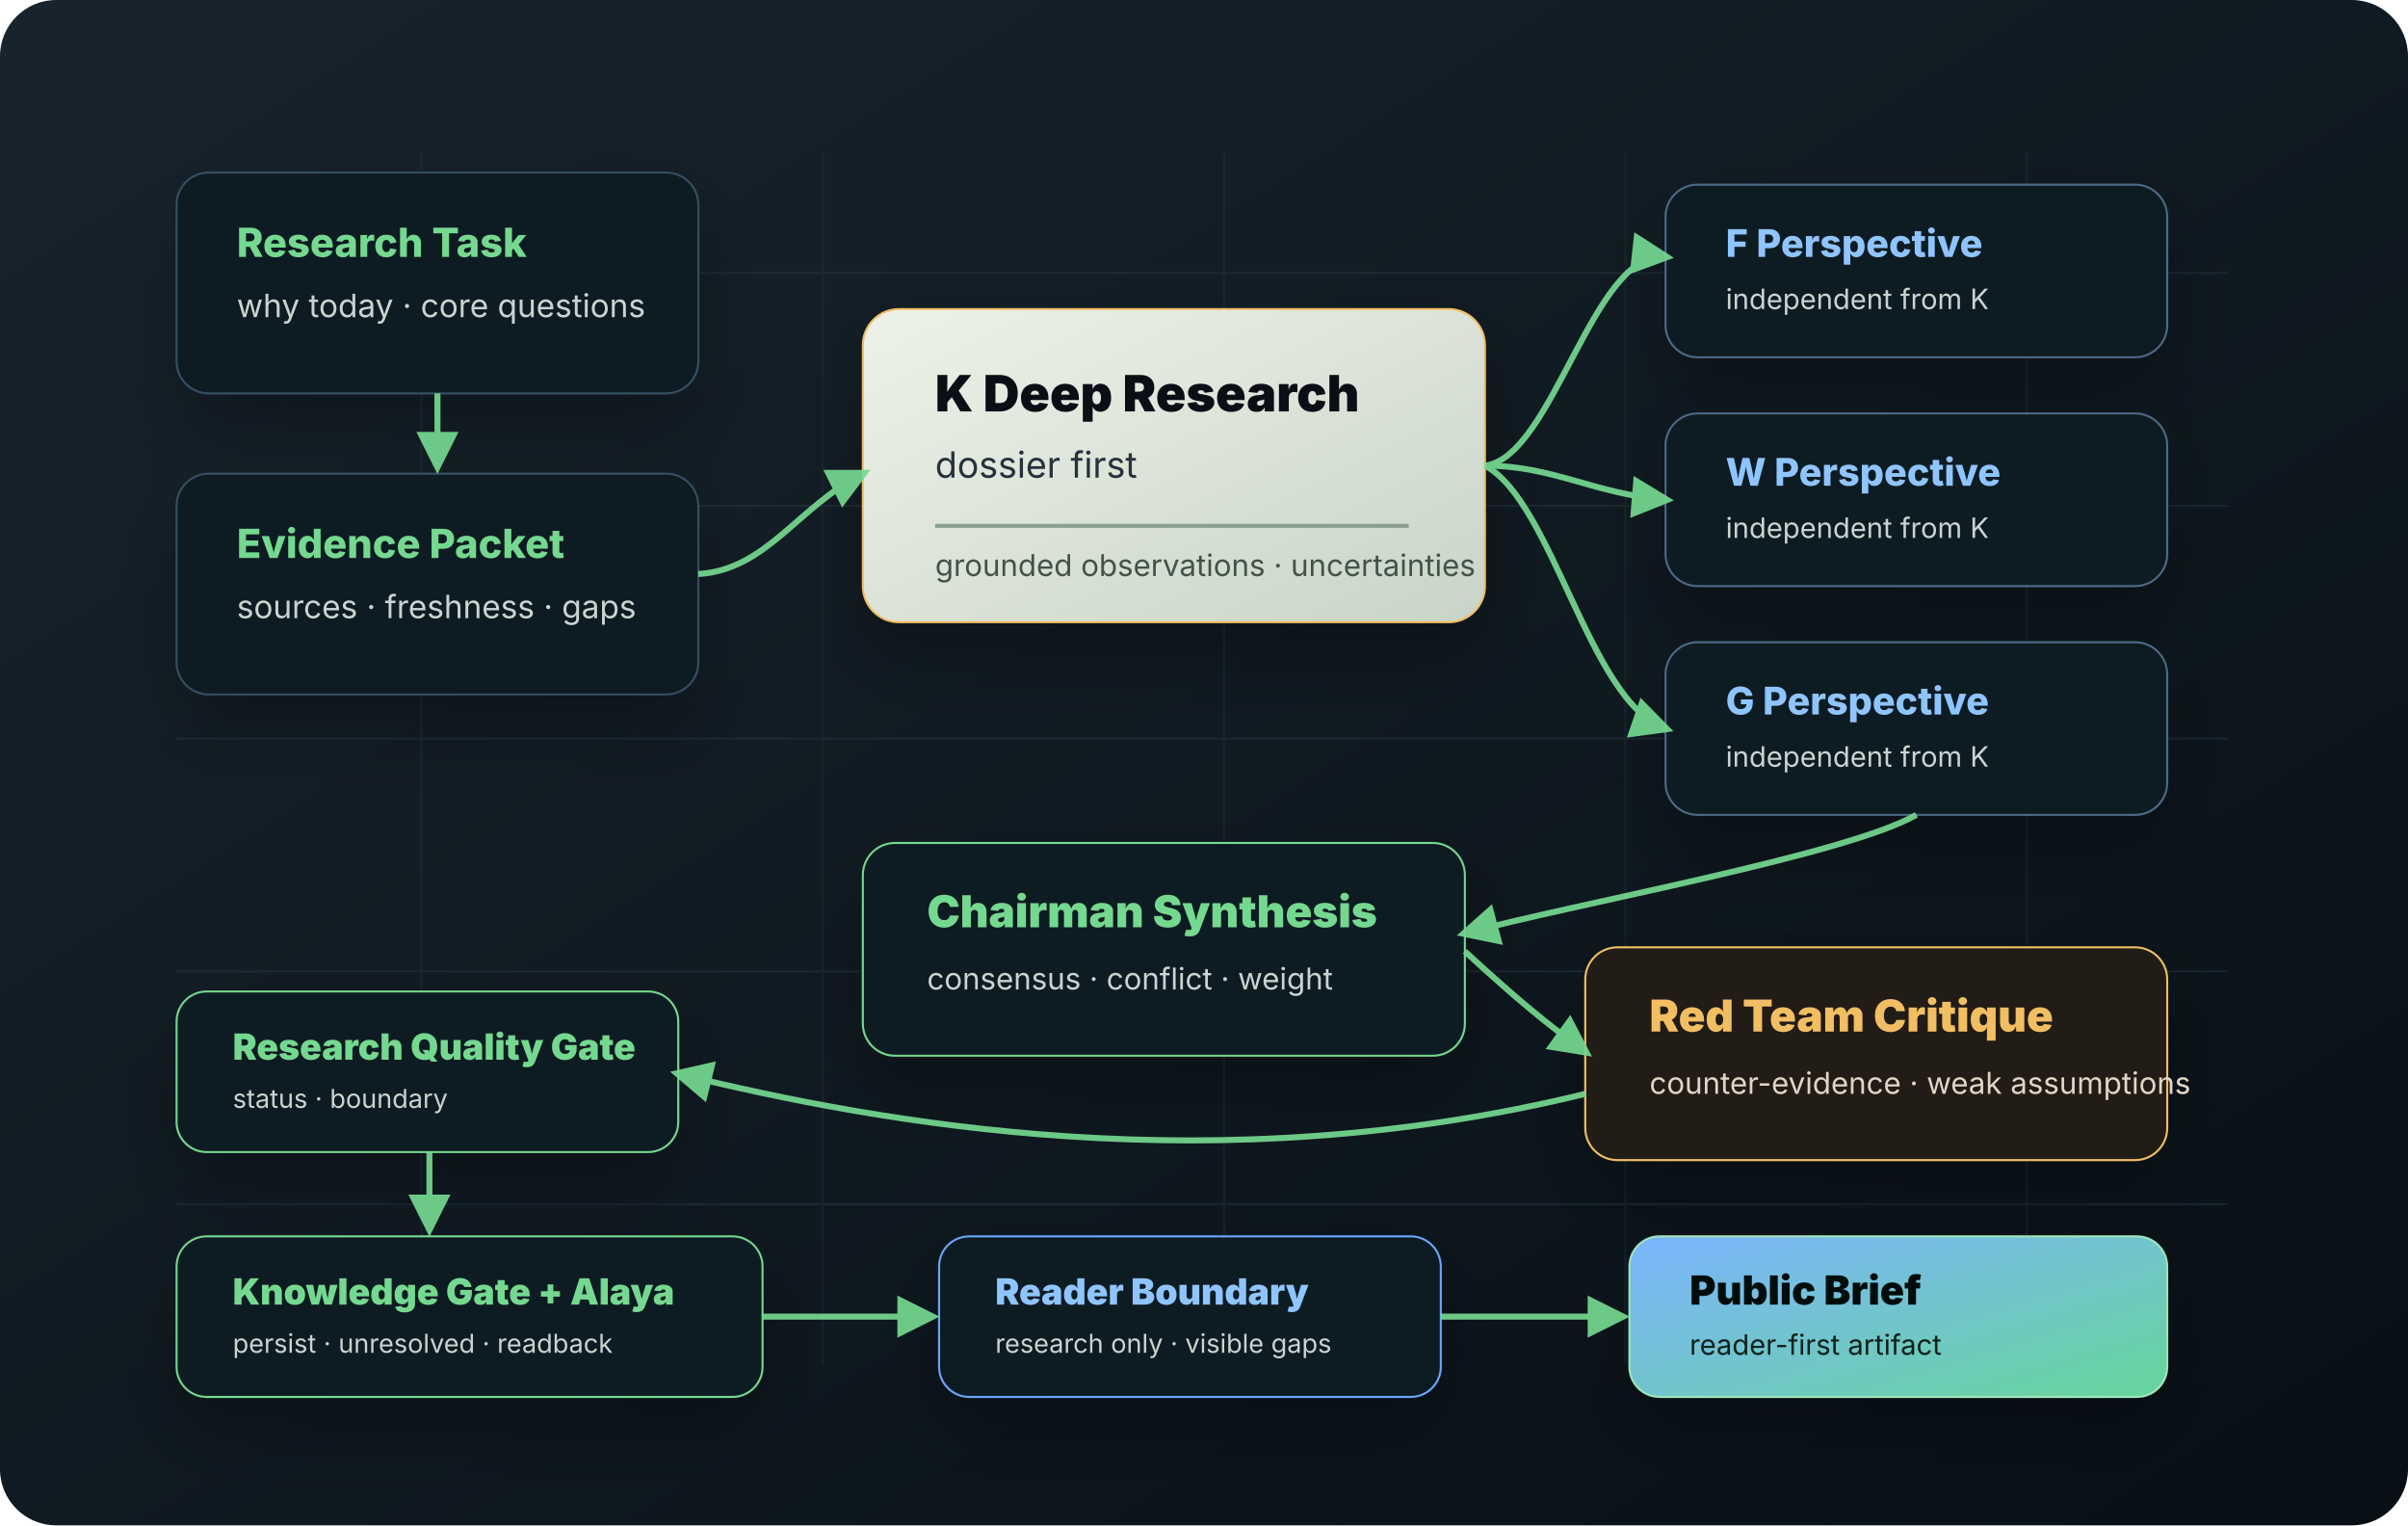
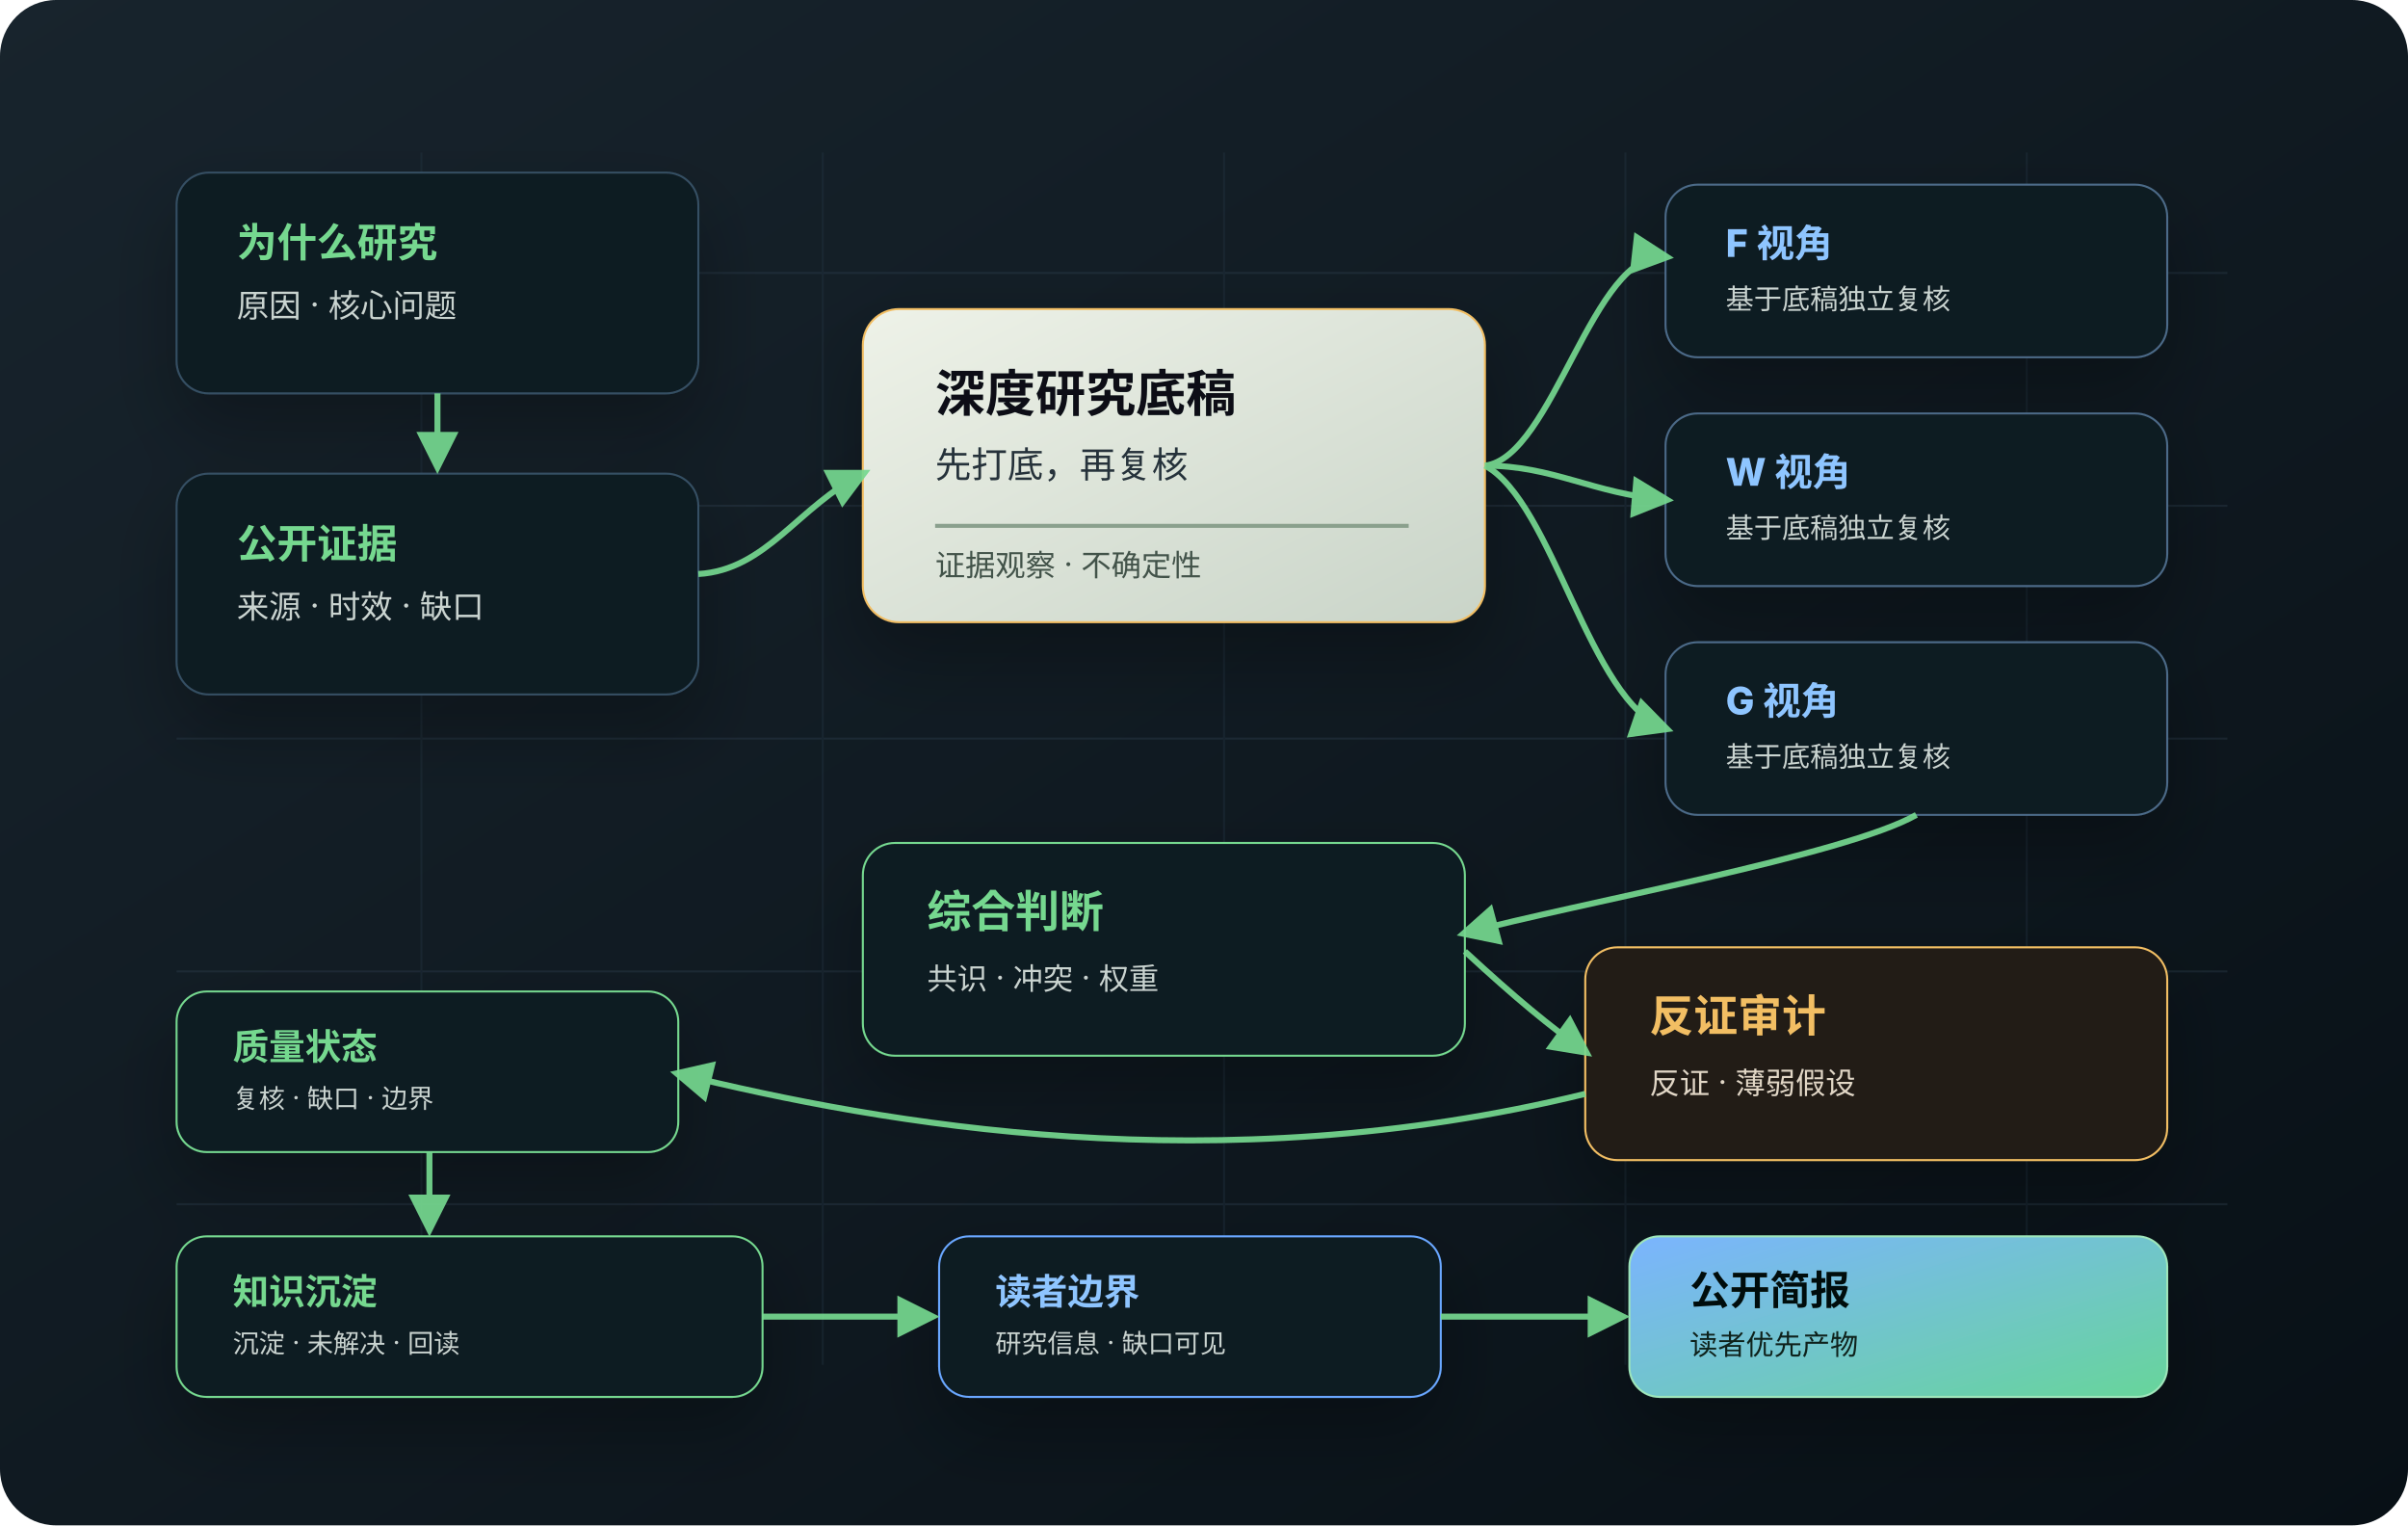
<svg xmlns="http://www.w3.org/2000/svg" viewBox="0 0 1200 760" role="img" aria-labelledby="title desc">
  <defs>
    <linearGradient id="bg" x1="0" x2="1" y1="0" y2="1">
      <stop offset="0" stop-color="#18242d" />
      <stop offset="1" stop-color="#081016" />
    </linearGradient>
    <linearGradient id="paper" x1="0" x2="1" y1="0" y2="1">
      <stop offset="0" stop-color="#eef2e8" />
      <stop offset="1" stop-color="#c9d4c8" />
    </linearGradient>
    <linearGradient id="blue" x1="0" x2="1" y1="0" y2="1">
      <stop offset="0" stop-color="#7bb4ff" />
      <stop offset="1" stop-color="#67d59a" />
    </linearGradient>
    <filter id="shadow" x="-20%" y="-20%" width="140%" height="140%">
      <feDropShadow dx="0" dy="18" stdDeviation="18" flood-color="#000" flood-opacity=".28" />
    </filter>
    <marker id="arrow" viewBox="0 0 10 10" refX="8" refY="5" markerWidth="7" markerHeight="7" orient="auto-start-reverse">
      <path d="M 0 0 L 10 5 L 0 10 z" fill="#75d88f" />
    </marker>
  </defs>
  <rect width="1200" height="760" rx="28" fill="url(#bg)" />
  <g opacity=".34">
    <path d="M88 136H1110M88 252H1110M88 368H1110M88 484H1110M88 600H1110" stroke="#324454" stroke-width="1" />
    <path d="M210 76V680M410 76V680M610 76V680M810 76V680M1010 76V680" stroke="#263848" stroke-width="1" />
  </g>
  <g filter="url(#shadow)">
    <rect x="88" y="86" width="260" height="110" rx="16" fill="#101a22" stroke="#355064" />
-     <text x="118" y="128" fill="#75d88f" font-family="Inter, Arial" font-size="20" font-weight="800">Research Task</text>
-     <text x="118" y="158" fill="#c9d4d0" font-family="Inter, Arial" font-size="16">why today · core questions</text>
+     <text x="118" y="128" fill="#75d88f" font-family="Inter, Arial" font-size="20" font-weight="800">为什么研究</text>
+     <text x="118" y="158" fill="#c9d4d0" font-family="Inter, Arial" font-size="16">原因 · 核心问题</text>
    <rect x="88" y="236" width="260" height="110" rx="16" fill="#101a22" stroke="#355064" />
-     <text x="118" y="278" fill="#75d88f" font-family="Inter, Arial" font-size="20" font-weight="800">Evidence Packet</text>
-     <text x="118" y="308" fill="#c9d4d0" font-family="Inter, Arial" font-size="16">sources · freshness · gaps</text>
+     <text x="118" y="278" fill="#75d88f" font-family="Inter, Arial" font-size="20" font-weight="800">公开证据</text>
+     <text x="118" y="308" fill="#c9d4d0" font-family="Inter, Arial" font-size="16">来源 · 时效 · 缺口</text>
    <rect x="430" y="154" width="310" height="156" rx="18" fill="url(#paper)" stroke="#f2be63" />
-     <text x="466" y="205" fill="#0b1117" font-family="Inter, Arial" font-size="25" font-weight="900">K Deep Research</text>
-     <text x="466" y="238" fill="#25323a" font-family="Inter, Arial" font-size="18">dossier first</text>
+     <text x="466" y="205" fill="#0b1117" font-family="Inter, Arial" font-size="25" font-weight="900">深度研究底稿</text>
+     <text x="466" y="238" fill="#25323a" font-family="Inter, Arial" font-size="18">先打底，再复核</text>
    <path d="M466 262H702" stroke="#8aa08d" stroke-width="2" />
-     <text x="466" y="287" fill="#43534a" font-family="Inter, Arial" font-size="15">grounded observations · uncertainties</text>
+     <text x="466" y="287" fill="#43534a" font-family="Inter, Arial" font-size="15">证据观察 · 不确定性</text>
    <rect x="830" y="92" width="250" height="86" rx="16" fill="#101a22" stroke="#4c6b88" />
-     <text x="860" y="128" fill="#8ec5ff" font-family="Inter, Arial" font-size="19" font-weight="800">F Perspective</text>
-     <text x="860" y="154" fill="#c9d4d0" font-family="Inter, Arial" font-size="14">independent from K</text>
+     <text x="860" y="128" fill="#8ec5ff" font-family="Inter, Arial" font-size="19" font-weight="800">F 视角</text>
+     <text x="860" y="154" fill="#c9d4d0" font-family="Inter, Arial" font-size="14">基于底稿独立复核</text>
    <rect x="830" y="206" width="250" height="86" rx="16" fill="#101a22" stroke="#4c6b88" />
-     <text x="860" y="242" fill="#8ec5ff" font-family="Inter, Arial" font-size="19" font-weight="800">W Perspective</text>
-     <text x="860" y="268" fill="#c9d4d0" font-family="Inter, Arial" font-size="14">independent from K</text>
+     <text x="860" y="242" fill="#8ec5ff" font-family="Inter, Arial" font-size="19" font-weight="800">W 视角</text>
+     <text x="860" y="268" fill="#c9d4d0" font-family="Inter, Arial" font-size="14">基于底稿独立复核</text>
    <rect x="830" y="320" width="250" height="86" rx="16" fill="#101a22" stroke="#4c6b88" />
-     <text x="860" y="356" fill="#8ec5ff" font-family="Inter, Arial" font-size="19" font-weight="800">G Perspective</text>
-     <text x="860" y="382" fill="#c9d4d0" font-family="Inter, Arial" font-size="14">independent from K</text>
+     <text x="860" y="356" fill="#8ec5ff" font-family="Inter, Arial" font-size="19" font-weight="800">G 视角</text>
+     <text x="860" y="382" fill="#c9d4d0" font-family="Inter, Arial" font-size="14">基于底稿独立复核</text>
    <rect x="430" y="420" width="300" height="106" rx="16" fill="#101a22" stroke="#75d88f" />
-     <text x="462" y="462" fill="#75d88f" font-family="Inter, Arial" font-size="22" font-weight="900">Chairman Synthesis</text>
-     <text x="462" y="493" fill="#c9d4d0" font-family="Inter, Arial" font-size="15">consensus · conflict · weight</text>
+     <text x="462" y="462" fill="#75d88f" font-family="Inter, Arial" font-size="22" font-weight="900">综合判断</text>
+     <text x="462" y="493" fill="#c9d4d0" font-family="Inter, Arial" font-size="15">共识 · 冲突 · 权重</text>
    <rect x="790" y="472" width="290" height="106" rx="16" fill="#201c19" stroke="#f2be63" />
-     <text x="822" y="514" fill="#f2be63" font-family="Inter, Arial" font-size="22" font-weight="900">Red Team Critique</text>
-     <text x="822" y="545" fill="#e1d6c5" font-family="Inter, Arial" font-size="15">counter-evidence · weak assumptions</text>
+     <text x="822" y="514" fill="#f2be63" font-family="Inter, Arial" font-size="22" font-weight="900">反证审计</text>
+     <text x="822" y="545" fill="#e1d6c5" font-family="Inter, Arial" font-size="15">反证 · 薄弱假设</text>
    <rect x="88" y="494" width="250" height="80" rx="15" fill="#101a22" stroke="#75d88f" />
-     <text x="116" y="528" fill="#75d88f" font-family="Inter, Arial" font-size="18" font-weight="900">Research Quality Gate</text>
-     <text x="116" y="552" fill="#c9d4d0" font-family="Inter, Arial" font-size="13">status · boundary</text>
+     <text x="116" y="528" fill="#75d88f" font-family="Inter, Arial" font-size="18" font-weight="900">质量状态</text>
+     <text x="116" y="552" fill="#c9d4d0" font-family="Inter, Arial" font-size="13">复核 · 缺口 · 边界</text>
    <rect x="88" y="616" width="292" height="80" rx="15" fill="#101a22" stroke="#75d88f" />
-     <text x="116" y="650" fill="#75d88f" font-family="Inter, Arial" font-size="18" font-weight="900">Knowledge Gate + Alaya</text>
-     <text x="116" y="674" fill="#c9d4d0" font-family="Inter, Arial" font-size="13">persist · unresolved · readback</text>
+     <text x="116" y="650" fill="#75d88f" font-family="Inter, Arial" font-size="18" font-weight="900">知识沉淀</text>
+     <text x="116" y="674" fill="#c9d4d0" font-family="Inter, Arial" font-size="13">沉淀 · 未解决 · 回读</text>
    <rect x="468" y="616" width="250" height="80" rx="15" fill="#101a22" stroke="#69a7ff" />
-     <text x="496" y="650" fill="#8ec5ff" font-family="Inter, Arial" font-size="18" font-weight="900">Reader Boundary</text>
-     <text x="496" y="674" fill="#c9d4d0" font-family="Inter, Arial" font-size="13">research only · visible gaps</text>
+     <text x="496" y="650" fill="#8ec5ff" font-family="Inter, Arial" font-size="18" font-weight="900">读者边界</text>
+     <text x="496" y="674" fill="#c9d4d0" font-family="Inter, Arial" font-size="13">研究信息 · 缺口可见</text>
    <rect x="812" y="616" width="268" height="80" rx="15" fill="url(#blue)" stroke="#9ee5ba" />
-     <text x="842" y="650" fill="#06100a" font-family="Inter, Arial" font-size="20" font-weight="900">Public Brief</text>
-     <text x="842" y="675" fill="#10201a" font-family="Inter, Arial" font-size="14">reader-first artifact</text>
+     <text x="842" y="650" fill="#06100a" font-family="Inter, Arial" font-size="20" font-weight="900">公开简报</text>
+     <text x="842" y="675" fill="#10201a" font-family="Inter, Arial" font-size="14">读者优先产物</text>
  </g>
  <g fill="none" stroke="#75d88f" stroke-width="3" marker-end="url(#arrow)" opacity=".92">
    <path d="M218 196V232" />
    <path d="M348 286C382 284 398 252 430 236" />
    <path d="M740 232C774 228 794 124 830 128" />
    <path d="M740 232C774 232 794 246 830 249" />
    <path d="M740 232C774 250 792 350 830 363" />
    <path d="M955 406C920 426 786 450 730 465" />
    <path d="M730 474C756 498 772 511 790 524" />
    <path d="M790 545C606 590 440 560 338 535" />
    <path d="M214 574V612" />
    <path d="M380 656H464" />
    <path d="M718 656H808" />
  </g>
</svg>
